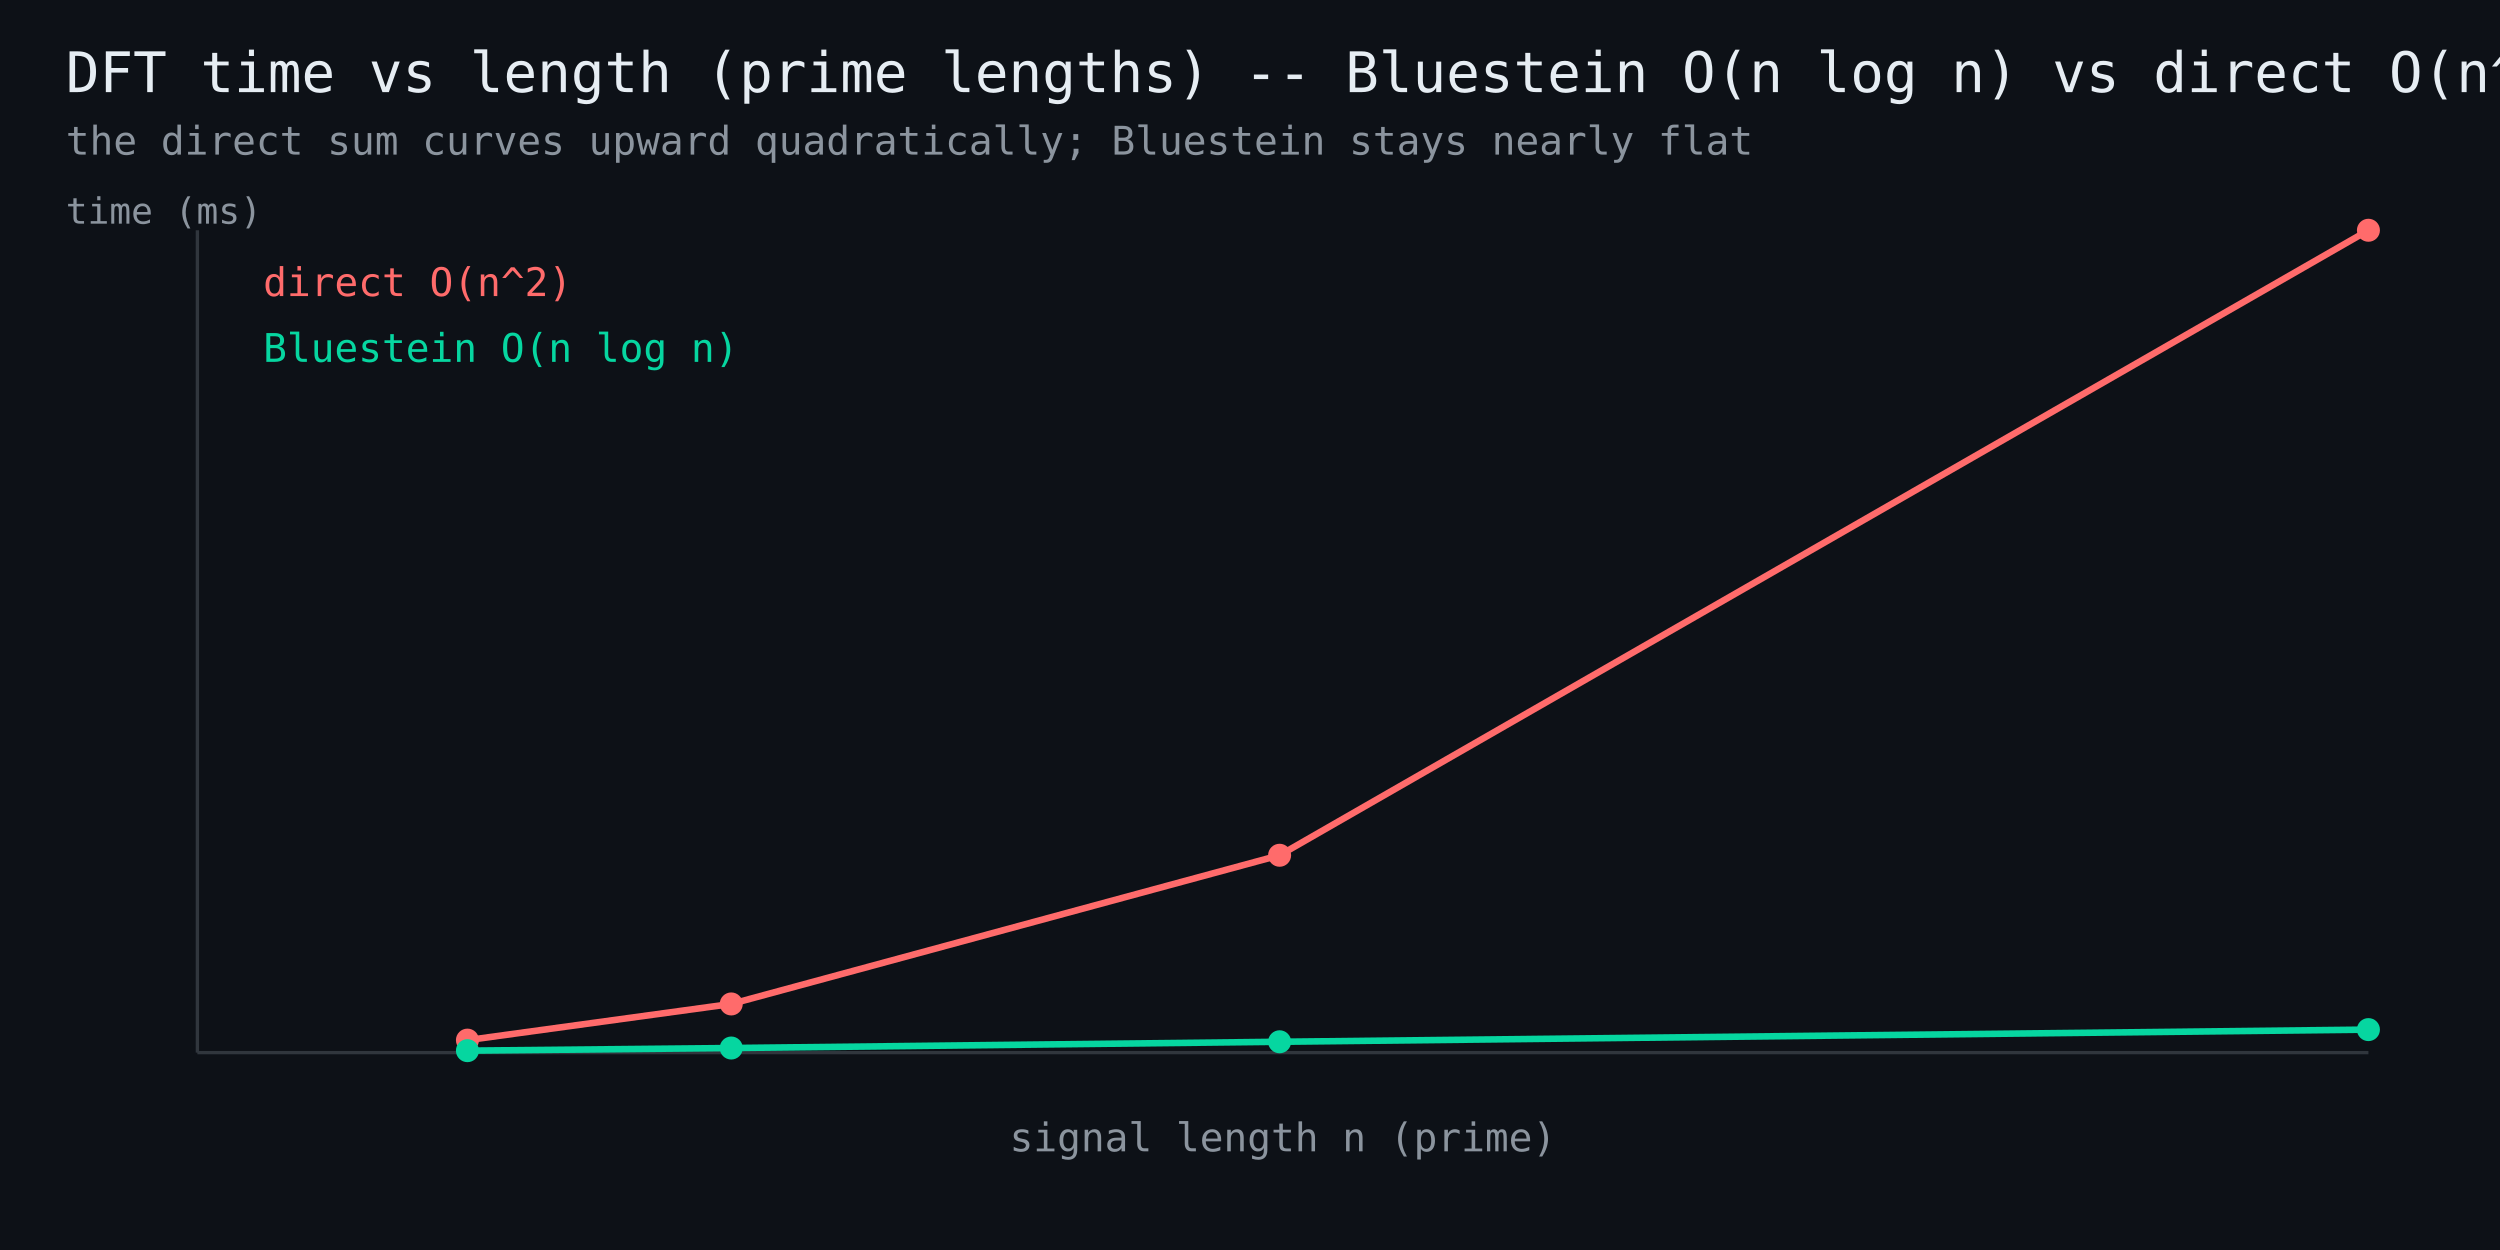
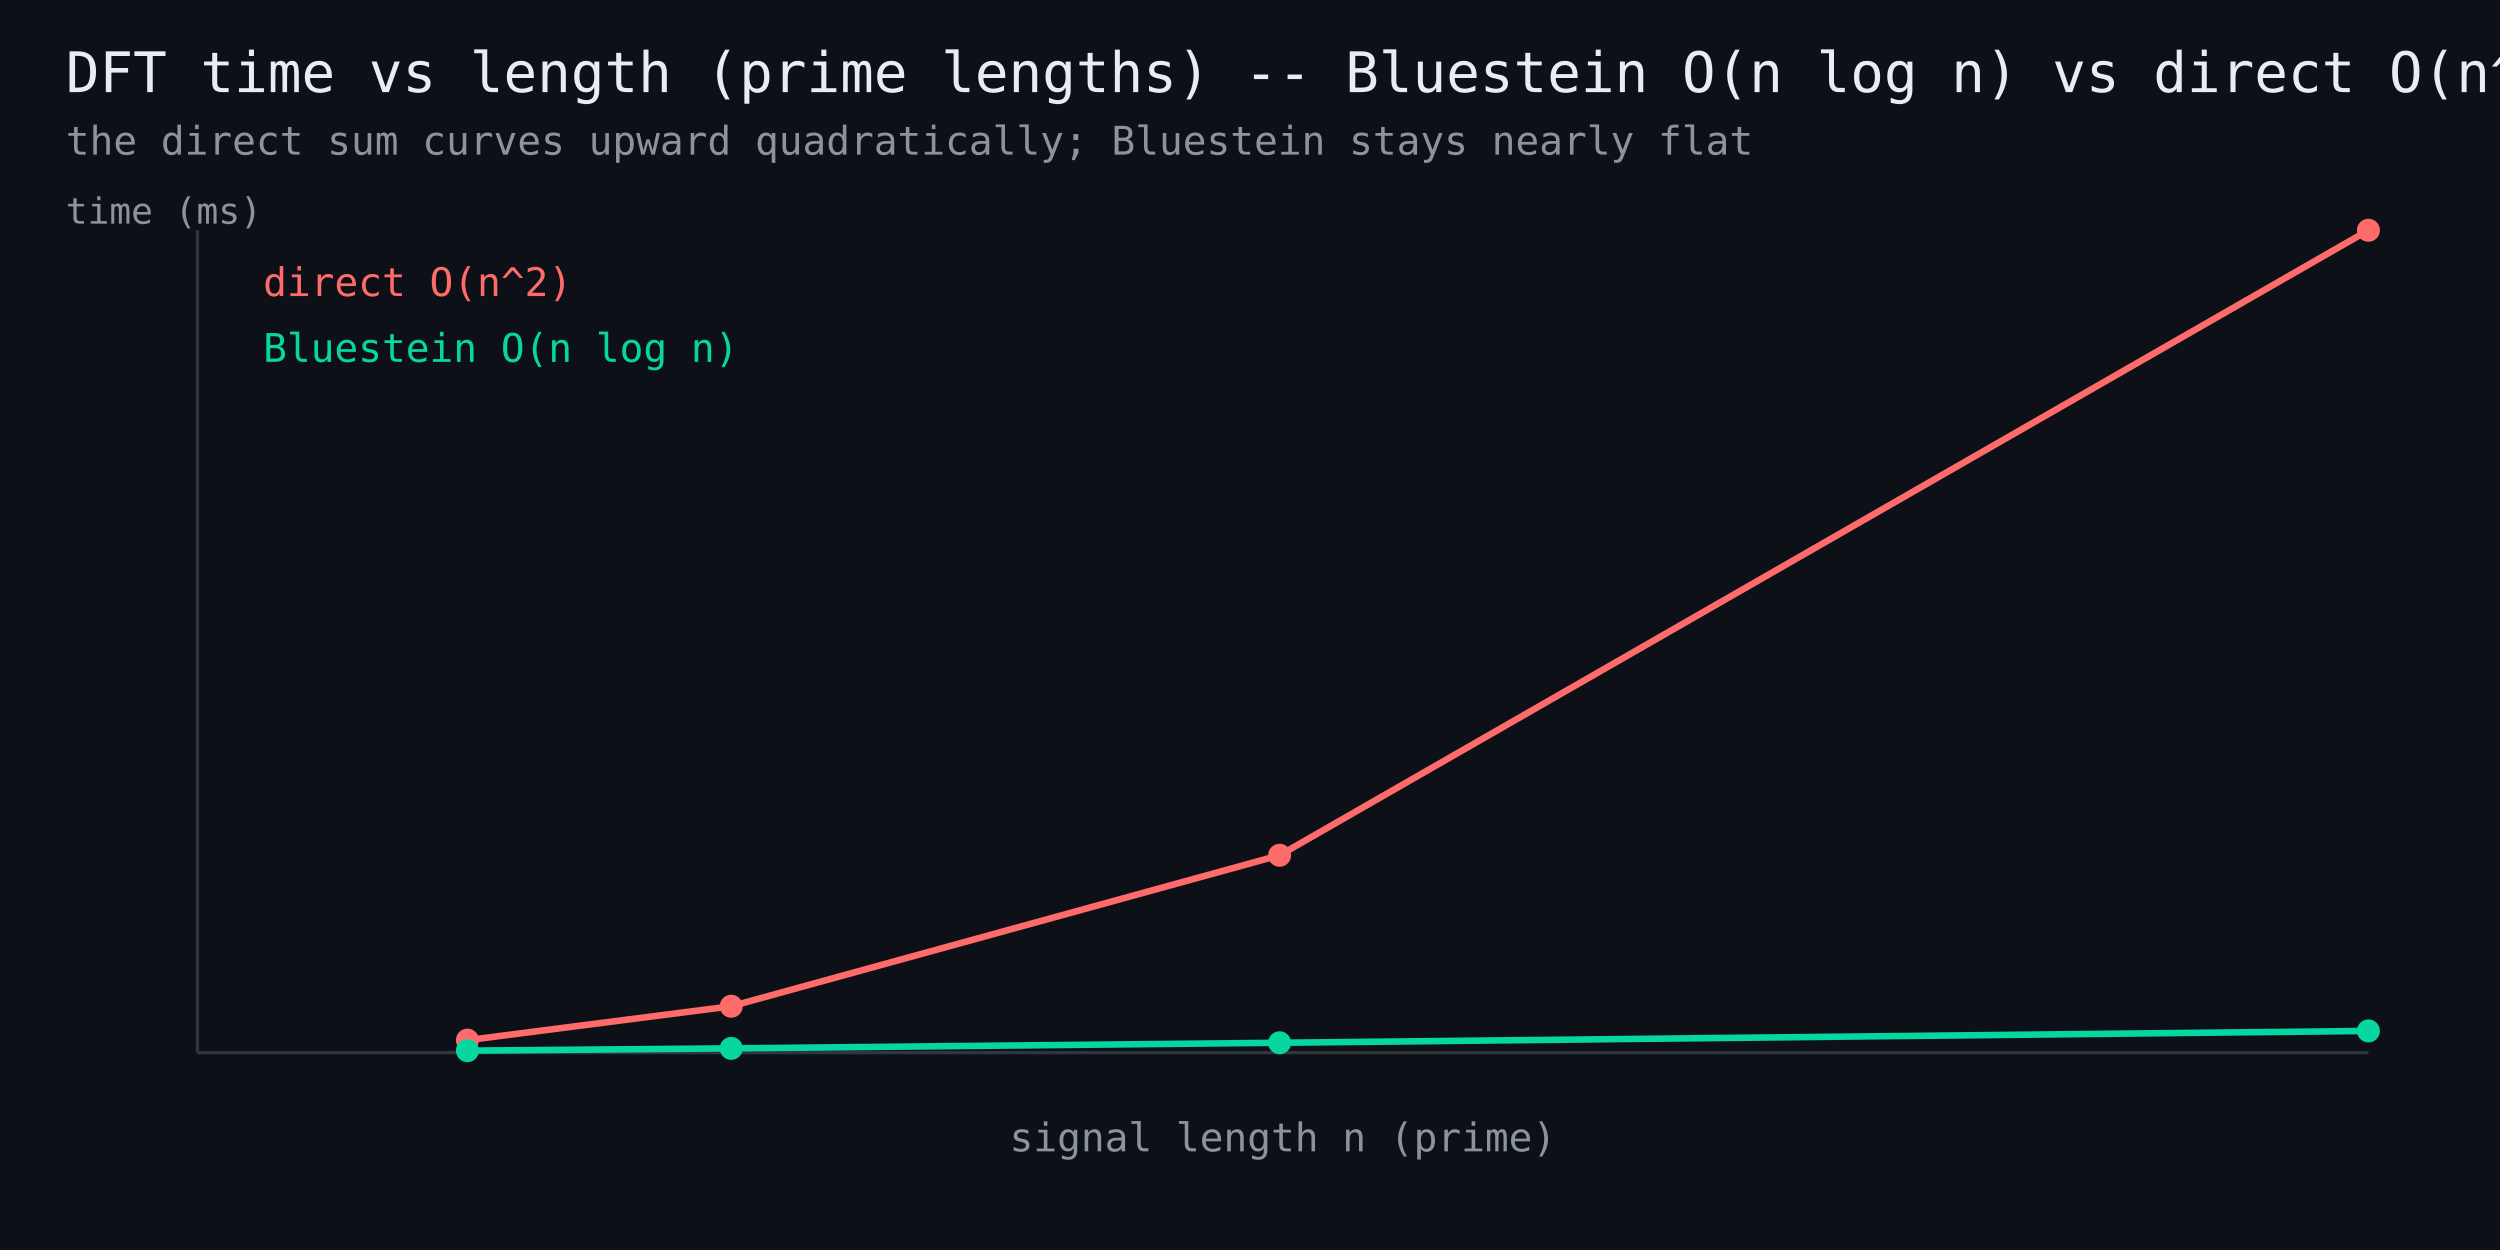
<svg xmlns="http://www.w3.org/2000/svg" width="760" height="380" viewBox="0 0 760 380" font-family="monospace">
  <rect width="760" height="380" fill="#0d1117" />
  <text x="20" y="28" fill="#e6edf3" font-size="17">DFT time vs length (prime lengths) -- Bluestein O(n log n) vs direct O(n^2)</text>
  <text x="20" y="47" fill="#8b949e" font-size="12">the direct sum curves upward quadratically; Bluestein stays nearly flat</text>
  <line x1="60" y1="320" x2="720" y2="320" stroke="#30363d" stroke-width="1" />
  <line x1="60" y1="320" x2="60" y2="70" stroke="#30363d" stroke-width="1" />
-   <polyline points="142.1,316.2 222.3,305.2 389.0,260.0 720.0,70.0" fill="none" stroke="#ff6b6b" stroke-width="2" />
+   <polyline points="142.1,316.2 222.3,305.9 389.0,260.0 720.0,70.0" fill="none" stroke="#ff6b6b" stroke-width="2" />
  <circle cx="142.1" cy="316.2" r="3.5" fill="#ff6b6b" />
-   <circle cx="222.3" cy="305.2" r="3.5" fill="#ff6b6b" />
+   <circle cx="222.3" cy="305.9" r="3.5" fill="#ff6b6b" />
  <circle cx="389.0" cy="260.0" r="3.5" fill="#ff6b6b" />
  <circle cx="720.0" cy="70.0" r="3.5" fill="#ff6b6b" />
  <text x="80" y="90" fill="#ff6b6b" font-size="12">direct O(n^2)</text>
-   <polyline points="142.1,319.4 222.3,318.6 389.0,316.7 720.0,313.0" fill="none" stroke="#06d6a0" stroke-width="2" />
+   <polyline points="142.1,319.4 222.3,318.7 389.0,317.0 720.0,313.4" fill="none" stroke="#06d6a0" stroke-width="2" />
  <circle cx="142.1" cy="319.4" r="3.5" fill="#06d6a0" />
-   <circle cx="222.3" cy="318.6" r="3.5" fill="#06d6a0" />
-   <circle cx="389.0" cy="316.7" r="3.5" fill="#06d6a0" />
-   <circle cx="720.0" cy="313.0" r="3.5" fill="#06d6a0" />
+   <circle cx="222.3" cy="318.7" r="3.5" fill="#06d6a0" />
+   <circle cx="389.0" cy="317.0" r="3.5" fill="#06d6a0" />
+   <circle cx="720.0" cy="313.4" r="3.5" fill="#06d6a0" />
  <text x="80" y="110" fill="#06d6a0" font-size="12">Bluestein O(n log n)</text>
  <text x="390" y="350" fill="#8b949e" font-size="12" text-anchor="middle">signal length n (prime)</text>
  <text x="20" y="68" fill="#8b949e" font-size="11">time (ms)</text>
</svg>
